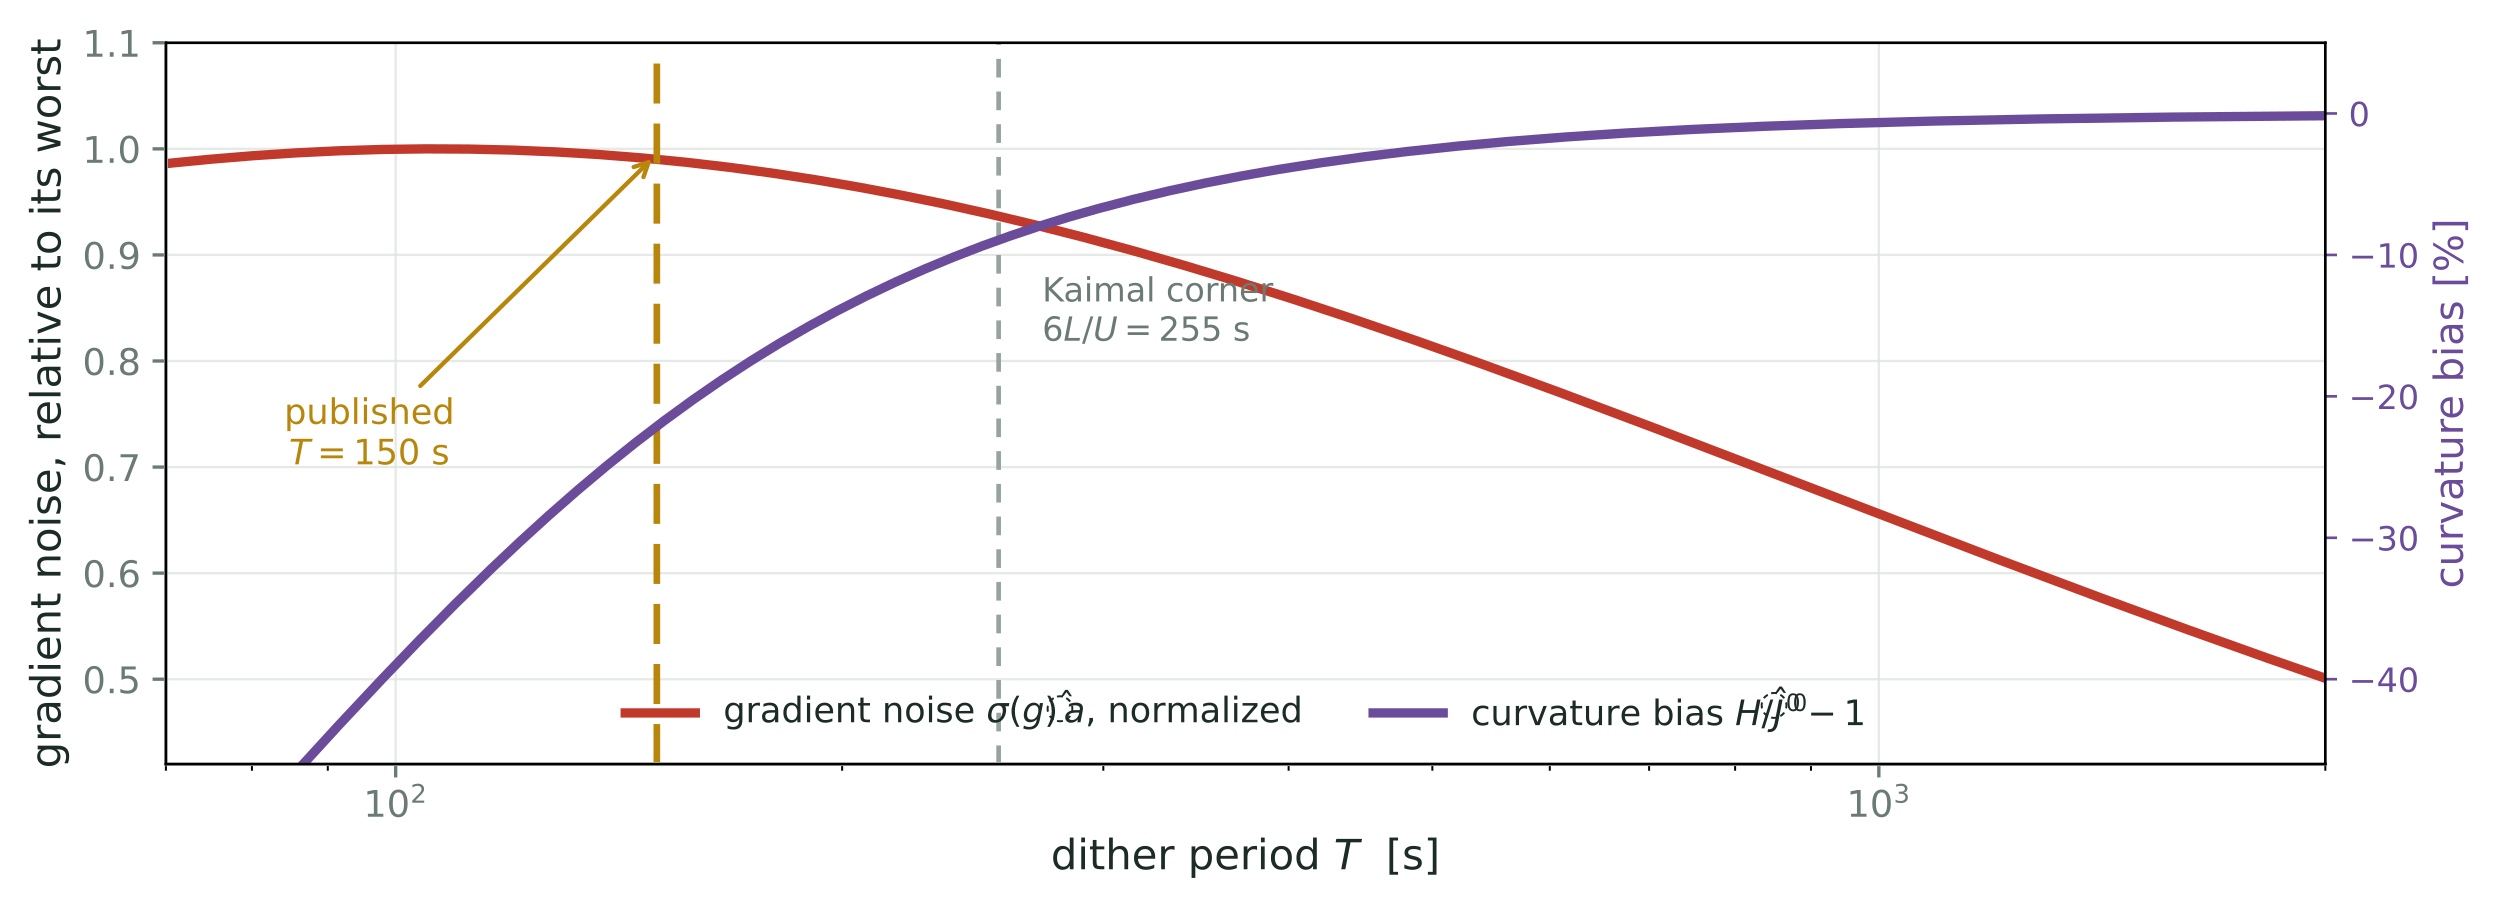
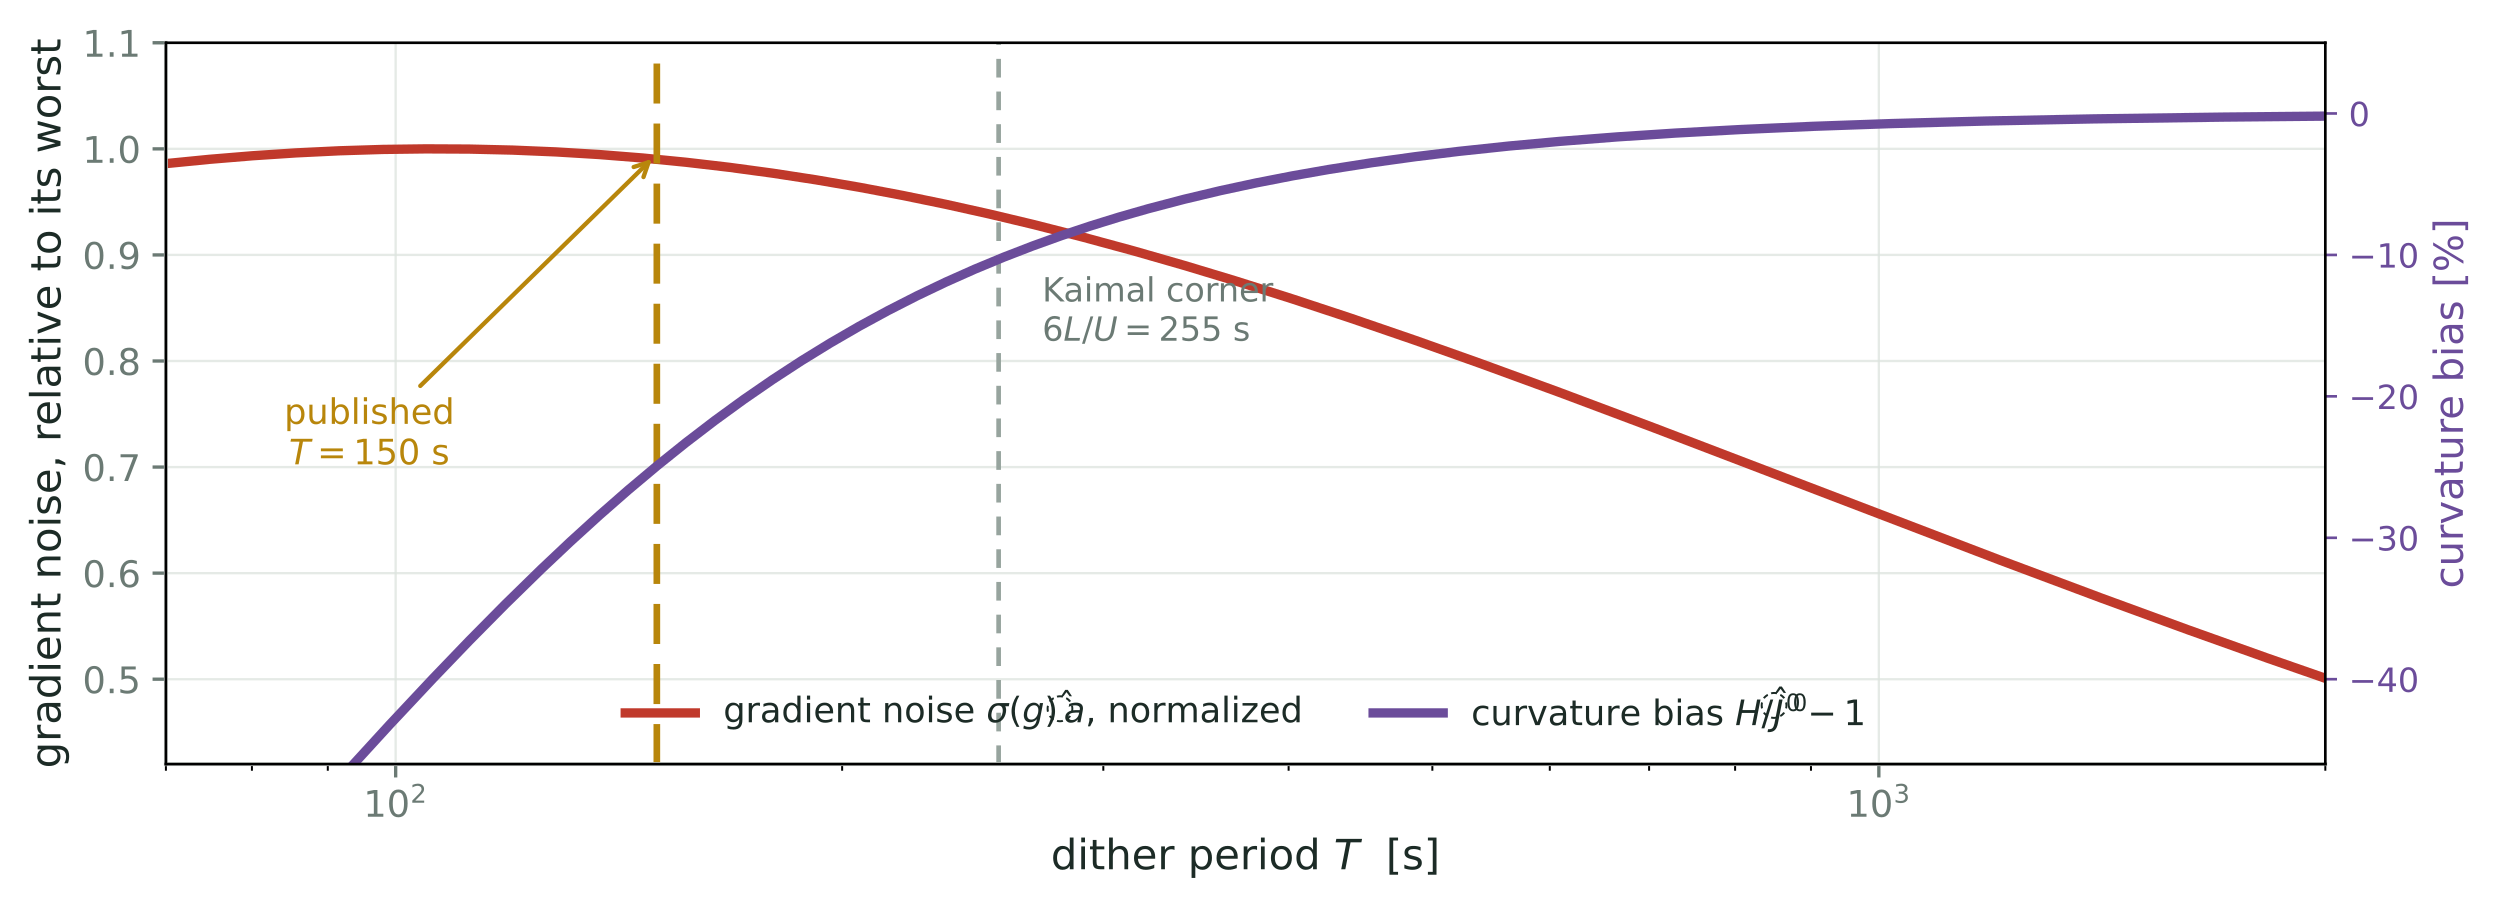
<svg xmlns="http://www.w3.org/2000/svg" xmlns:xlink="http://www.w3.org/1999/xlink" width="749.37pt" height="271.946pt" viewBox="0 0 749.37 271.946" version="1.1">
  <defs>
    <style type="text/css">*{stroke-linejoin: round; stroke-linecap: butt}</style>
  </defs>
  <g id="figure_1">
    <g id="patch_1">
      <path d="M 0 271.946  L 749.37 271.946  L 749.37 0  L 0 0  L 0 271.946  z " style="fill: none" />
    </g>
    <g id="axes_1">
      <g id="patch_2">
        <path d="M 49.731 229.035  L 697.011 229.035  L 697.011 12.819  L 49.731 12.819  L 49.731 229.035  z " style="fill: none" />
      </g>
      <g id="matplotlib.axis_1">
        <g id="xtick_1">
          <g id="line2d_1">
-             <path d="M 118.598 229.035  L 118.598 12.819  " clip-path="url(#pe8d2068145)" style="fill: none; stroke: #dce3dd; stroke-opacity: 0.75; stroke-width: 0.7; stroke-linecap: square" />
+             <path d="M 118.598 229.035  L 118.598 12.819  " clip-path="url(#p51928ef716)" style="fill: none; stroke: #dce3dd; stroke-opacity: 0.75; stroke-width: 0.7; stroke-linecap: square" />
          </g>
          <g id="line2d_2">
            <defs>
-               <path id="m499084683f" d="M 0 0  L 0 4  " style="stroke: #6b7a74" />
+               <path id="m9417ed60aa" d="M 0 0  L 0 4  " style="stroke: #6b7a74" />
            </defs>
            <g>
-               <use xlink:href="#m499084683f" x="118.598" y="229.035" style="fill: #6b7a74; stroke: #6b7a74" />
+               <use xlink:href="#m9417ed60aa" x="118.598" y="229.035" style="fill: #6b7a74; stroke: #6b7a74" />
            </g>
          </g>
          <g id="text_1">
            <g style="fill: #6b7a74" transform="translate(108.9176 244.8934)">
              <text>
                <tspan x="0" y="-0.069" style="font-size: 11px; font-family: 'DejaVu Sans'; fill: #6b7a74">1</tspan>
                <tspan x="6.999" y="-0.069" style="font-size: 11px; font-family: 'DejaVu Sans'; fill: #6b7a74">0</tspan>
                <tspan x="14.102" y="-4.28" style="font-size: 7.7px; font-family: 'DejaVu Sans'; fill: #6b7a74">2</tspan>
              </text>
            </g>
          </g>
        </g>
        <g id="xtick_2">
          <g id="line2d_3">
-             <path d="M 563.179 229.035  L 563.179 12.819  " clip-path="url(#pe8d2068145)" style="fill: none; stroke: #dce3dd; stroke-opacity: 0.75; stroke-width: 0.7; stroke-linecap: square" />
+             <path d="M 563.179 229.035  L 563.179 12.819  " clip-path="url(#p51928ef716)" style="fill: none; stroke: #dce3dd; stroke-opacity: 0.75; stroke-width: 0.7; stroke-linecap: square" />
          </g>
          <g id="line2d_4">
            <g>
-               <use xlink:href="#m499084683f" x="563.179" y="229.035" style="fill: #6b7a74; stroke: #6b7a74" />
+               <use xlink:href="#m9417ed60aa" x="563.179" y="229.035" style="fill: #6b7a74; stroke: #6b7a74" />
            </g>
          </g>
          <g id="text_2">
            <g style="fill: #6b7a74" transform="translate(553.4988 244.8934)">
              <text>
                <tspan x="0" y="-0.069" style="font-size: 11px; font-family: 'DejaVu Sans'; fill: #6b7a74">1</tspan>
                <tspan x="6.999" y="-0.069" style="font-size: 11px; font-family: 'DejaVu Sans'; fill: #6b7a74">0</tspan>
                <tspan x="14.102" y="-4.28" style="font-size: 7.7px; font-family: 'DejaVu Sans'; fill: #6b7a74">3</tspan>
              </text>
            </g>
          </g>
        </g>
        <g id="xtick_3">
          <g id="line2d_5">
            <defs>
-               <path id="m0d514db993" d="M 0 0  L 0 2  " style="stroke: #000000; stroke-width: 0.6" />
+               <path id="m1f90fd3f06" d="M 0 0  L 0 2  " style="stroke: #000000; stroke-width: 0.6" />
            </defs>
            <g>
-               <use xlink:href="#m0d514db993" x="49.731" y="229.035" style="stroke: #000000; stroke-width: 0.6" />
+               <use xlink:href="#m1f90fd3f06" x="49.731" y="229.035" style="stroke: #000000; stroke-width: 0.6" />
            </g>
          </g>
        </g>
        <g id="xtick_4">
          <g id="line2d_6">
            <g>
-               <use xlink:href="#m0d514db993" x="75.513" y="229.035" style="stroke: #000000; stroke-width: 0.6" />
+               <use xlink:href="#m1f90fd3f06" x="75.513" y="229.035" style="stroke: #000000; stroke-width: 0.6" />
            </g>
          </g>
        </g>
        <g id="xtick_5">
          <g id="line2d_7">
            <g>
-               <use xlink:href="#m0d514db993" x="98.255" y="229.035" style="stroke: #000000; stroke-width: 0.6" />
+               <use xlink:href="#m1f90fd3f06" x="98.255" y="229.035" style="stroke: #000000; stroke-width: 0.6" />
            </g>
          </g>
        </g>
        <g id="xtick_6">
          <g id="line2d_8">
            <g>
-               <use xlink:href="#m0d514db993" x="252.43" y="229.035" style="stroke: #000000; stroke-width: 0.6" />
+               <use xlink:href="#m1f90fd3f06" x="252.43" y="229.035" style="stroke: #000000; stroke-width: 0.6" />
            </g>
          </g>
        </g>
        <g id="xtick_7">
          <g id="line2d_9">
            <g>
-               <use xlink:href="#m0d514db993" x="330.717" y="229.035" style="stroke: #000000; stroke-width: 0.6" />
+               <use xlink:href="#m1f90fd3f06" x="330.717" y="229.035" style="stroke: #000000; stroke-width: 0.6" />
            </g>
          </g>
        </g>
        <g id="xtick_8">
          <g id="line2d_10">
            <g>
-               <use xlink:href="#m0d514db993" x="386.262" y="229.035" style="stroke: #000000; stroke-width: 0.6" />
+               <use xlink:href="#m1f90fd3f06" x="386.262" y="229.035" style="stroke: #000000; stroke-width: 0.6" />
            </g>
          </g>
        </g>
        <g id="xtick_9">
          <g id="line2d_11">
            <g>
-               <use xlink:href="#m0d514db993" x="429.347" y="229.035" style="stroke: #000000; stroke-width: 0.6" />
+               <use xlink:href="#m1f90fd3f06" x="429.347" y="229.035" style="stroke: #000000; stroke-width: 0.6" />
            </g>
          </g>
        </g>
        <g id="xtick_10">
          <g id="line2d_12">
            <g>
-               <use xlink:href="#m0d514db993" x="464.549" y="229.035" style="stroke: #000000; stroke-width: 0.6" />
+               <use xlink:href="#m1f90fd3f06" x="464.549" y="229.035" style="stroke: #000000; stroke-width: 0.6" />
            </g>
          </g>
        </g>
        <g id="xtick_11">
          <g id="line2d_13">
            <g>
-               <use xlink:href="#m0d514db993" x="494.312" y="229.035" style="stroke: #000000; stroke-width: 0.6" />
+               <use xlink:href="#m1f90fd3f06" x="494.312" y="229.035" style="stroke: #000000; stroke-width: 0.6" />
            </g>
          </g>
        </g>
        <g id="xtick_12">
          <g id="line2d_14">
            <g>
-               <use xlink:href="#m0d514db993" x="520.094" y="229.035" style="stroke: #000000; stroke-width: 0.6" />
+               <use xlink:href="#m1f90fd3f06" x="520.094" y="229.035" style="stroke: #000000; stroke-width: 0.6" />
            </g>
          </g>
        </g>
        <g id="xtick_13">
          <g id="line2d_15">
            <g>
-               <use xlink:href="#m0d514db993" x="542.836" y="229.035" style="stroke: #000000; stroke-width: 0.6" />
+               <use xlink:href="#m1f90fd3f06" x="542.836" y="229.035" style="stroke: #000000; stroke-width: 0.6" />
            </g>
          </g>
        </g>
        <g id="xtick_14">
          <g id="line2d_16">
            <g>
-               <use xlink:href="#m0d514db993" x="697.011" y="229.035" style="stroke: #000000; stroke-width: 0.6" />
+               <use xlink:href="#m1f90fd3f06" x="697.011" y="229.035" style="stroke: #000000; stroke-width: 0.6" />
            </g>
          </g>
        </g>
        <g id="text_3">
          <g style="fill: #1c2b26" transform="translate(314.9961 260.6811)">
            <text>
              <tspan x="0" y="-0.125" style="font-size: 12.5px; font-family: 'DejaVu Sans'; fill: #1c2b26">d</tspan>
              <tspan x="7.935" y="-0.125" style="font-size: 12.5px; font-family: 'DejaVu Sans'; fill: #1c2b26">i</tspan>
              <tspan x="11.407" y="-0.125" style="font-size: 12.5px; font-family: 'DejaVu Sans'; fill: #1c2b26">t</tspan>
              <tspan x="16.309" y="-0.125" style="font-size: 12.5px; font-family: 'DejaVu Sans'; fill: #1c2b26">h</tspan>
              <tspan x="24.231" y="-0.125" style="font-size: 12.5px; font-family: 'DejaVu Sans'; fill: #1c2b26">e</tspan>
              <tspan x="31.921" y="-0.125" style="font-size: 12.5px; font-family: 'DejaVu Sans'; fill: #1c2b26">r</tspan>
              <tspan x="37.061" y="-0.125" style="font-size: 12.5px; font-family: 'DejaVu Sans'; fill: #1c2b26"> </tspan>
              <tspan x="41.034" y="-0.125" style="font-size: 12.5px; font-family: 'DejaVu Sans'; fill: #1c2b26">p</tspan>
              <tspan x="48.969" y="-0.125" style="font-size: 12.5px; font-family: 'DejaVu Sans'; fill: #1c2b26">e</tspan>
              <tspan x="56.659" y="-0.125" style="font-size: 12.5px; font-family: 'DejaVu Sans'; fill: #1c2b26">r</tspan>
              <tspan x="61.798" y="-0.125" style="font-size: 12.5px; font-family: 'DejaVu Sans'; fill: #1c2b26">i</tspan>
              <tspan x="65.271" y="-0.125" style="font-size: 12.5px; font-family: 'DejaVu Sans'; fill: #1c2b26">o</tspan>
              <tspan x="72.919" y="-0.125" style="font-size: 12.5px; font-family: 'DejaVu Sans'; fill: #1c2b26">d</tspan>
              <tspan x="80.853" y="-0.125" style="font-size: 12.5px; font-family: 'DejaVu Sans'; fill: #1c2b26"> </tspan>
              <tspan x="92.462" y="-0.125" style="font-size: 12.5px; font-family: 'DejaVu Sans'; fill: #1c2b26"> </tspan>
              <tspan x="96.436" y="-0.125" style="font-size: 12.5px; font-family: 'DejaVu Sans'; fill: #1c2b26"> </tspan>
              <tspan x="100.409" y="-0.125" style="font-size: 12.5px; font-family: 'DejaVu Sans'; fill: #1c2b26">[</tspan>
              <tspan x="105.286" y="-0.125" style="font-size: 12.5px; font-family: 'DejaVu Sans'; fill: #1c2b26">s</tspan>
              <tspan x="111.798" y="-0.125" style="font-size: 12.5px; font-family: 'DejaVu Sans'; fill: #1c2b26">]</tspan>
              <tspan x="84.827" y="-0.125" style="font-style: oblique; font-size: 12.5px; font-family: 'DejaVu Sans'; fill: #1c2b26">T</tspan>
            </text>
          </g>
        </g>
      </g>
      <g id="matplotlib.axis_2">
        <g id="ytick_1">
          <g id="line2d_17">
-             <path d="M 49.731 203.598  L 697.011 203.598  " clip-path="url(#pe8d2068145)" style="fill: none; stroke: #dce3dd; stroke-opacity: 0.75; stroke-width: 0.7; stroke-linecap: square" />
+             <path d="M 49.731 203.598  L 697.011 203.598  " clip-path="url(#p51928ef716)" style="fill: none; stroke: #dce3dd; stroke-opacity: 0.75; stroke-width: 0.7; stroke-linecap: square" />
          </g>
          <g id="line2d_18">
            <defs>
-               <path id="mc175ac4783" d="M 0 0  L -4 0  " style="stroke: #6b7a74" />
+               <path id="m5eebeed775" d="M 0 0  L -4 0  " style="stroke: #6b7a74" />
            </defs>
            <g>
-               <use xlink:href="#mc175ac4783" x="49.731" y="203.598" style="fill: #6b7a74; stroke: #6b7a74" />
+               <use xlink:href="#m5eebeed775" x="49.731" y="203.598" style="fill: #6b7a74; stroke: #6b7a74" />
            </g>
          </g>
          <g id="text_4">
            <text style="font-size: 11px; font-family: 'Source Sans Pro', 'DejaVu Sans', 'Helvetica', 'Arial', sans-serif; text-anchor: end; fill: #6b7a74" x="42.231" y="207.777" transform="rotate(-0 42.23109 207.7771)">0.5</text>
          </g>
        </g>
        <g id="ytick_2">
          <g id="line2d_19">
-             <path d="M 49.731 171.801  L 697.011 171.801  " clip-path="url(#pe8d2068145)" style="fill: none; stroke: #dce3dd; stroke-opacity: 0.75; stroke-width: 0.7; stroke-linecap: square" />
+             <path d="M 49.731 171.801  L 697.011 171.801  " clip-path="url(#p51928ef716)" style="fill: none; stroke: #dce3dd; stroke-opacity: 0.75; stroke-width: 0.7; stroke-linecap: square" />
          </g>
          <g id="line2d_20">
            <g>
-               <use xlink:href="#mc175ac4783" x="49.731" y="171.801" style="fill: #6b7a74; stroke: #6b7a74" />
+               <use xlink:href="#m5eebeed775" x="49.731" y="171.801" style="fill: #6b7a74; stroke: #6b7a74" />
            </g>
          </g>
          <g id="text_5">
            <text style="font-size: 11px; font-family: 'Source Sans Pro', 'DejaVu Sans', 'Helvetica', 'Arial', sans-serif; text-anchor: end; fill: #6b7a74" x="42.231" y="175.981" transform="rotate(-0 42.23109 175.9806)">0.6</text>
          </g>
        </g>
        <g id="ytick_3">
          <g id="line2d_21">
-             <path d="M 49.731 140.005  L 697.011 140.005  " clip-path="url(#pe8d2068145)" style="fill: none; stroke: #dce3dd; stroke-opacity: 0.75; stroke-width: 0.7; stroke-linecap: square" />
+             <path d="M 49.731 140.005  L 697.011 140.005  " clip-path="url(#p51928ef716)" style="fill: none; stroke: #dce3dd; stroke-opacity: 0.75; stroke-width: 0.7; stroke-linecap: square" />
          </g>
          <g id="line2d_22">
            <g>
-               <use xlink:href="#mc175ac4783" x="49.731" y="140.005" style="fill: #6b7a74; stroke: #6b7a74" />
+               <use xlink:href="#m5eebeed775" x="49.731" y="140.005" style="fill: #6b7a74; stroke: #6b7a74" />
            </g>
          </g>
          <g id="text_6">
            <text style="font-size: 11px; font-family: 'Source Sans Pro', 'DejaVu Sans', 'Helvetica', 'Arial', sans-serif; text-anchor: end; fill: #6b7a74" x="42.231" y="144.184" transform="rotate(-0 42.23109 144.1842)">0.7</text>
          </g>
        </g>
        <g id="ytick_4">
          <g id="line2d_23">
-             <path d="M 49.731 108.209  L 697.011 108.209  " clip-path="url(#pe8d2068145)" style="fill: none; stroke: #dce3dd; stroke-opacity: 0.75; stroke-width: 0.7; stroke-linecap: square" />
+             <path d="M 49.731 108.209  L 697.011 108.209  " clip-path="url(#p51928ef716)" style="fill: none; stroke: #dce3dd; stroke-opacity: 0.75; stroke-width: 0.7; stroke-linecap: square" />
          </g>
          <g id="line2d_24">
            <g>
-               <use xlink:href="#mc175ac4783" x="49.731" y="108.209" style="fill: #6b7a74; stroke: #6b7a74" />
+               <use xlink:href="#m5eebeed775" x="49.731" y="108.209" style="fill: #6b7a74; stroke: #6b7a74" />
            </g>
          </g>
          <g id="text_7">
            <text style="font-size: 11px; font-family: 'Source Sans Pro', 'DejaVu Sans', 'Helvetica', 'Arial', sans-serif; text-anchor: end; fill: #6b7a74" x="42.231" y="112.388" transform="rotate(-0 42.23109 112.3877)">0.8</text>
          </g>
        </g>
        <g id="ytick_5">
          <g id="line2d_25">
-             <path d="M 49.731 76.412  L 697.011 76.412  " clip-path="url(#pe8d2068145)" style="fill: none; stroke: #dce3dd; stroke-opacity: 0.75; stroke-width: 0.7; stroke-linecap: square" />
+             <path d="M 49.731 76.412  L 697.011 76.412  " clip-path="url(#p51928ef716)" style="fill: none; stroke: #dce3dd; stroke-opacity: 0.75; stroke-width: 0.7; stroke-linecap: square" />
          </g>
          <g id="line2d_26">
            <g>
-               <use xlink:href="#mc175ac4783" x="49.731" y="76.412" style="fill: #6b7a74; stroke: #6b7a74" />
+               <use xlink:href="#m5eebeed775" x="49.731" y="76.412" style="fill: #6b7a74; stroke: #6b7a74" />
            </g>
          </g>
          <g id="text_8">
            <text style="font-size: 11px; font-family: 'Source Sans Pro', 'DejaVu Sans', 'Helvetica', 'Arial', sans-serif; text-anchor: end; fill: #6b7a74" x="42.231" y="80.591" transform="rotate(-0 42.23109 80.59122)">0.9</text>
          </g>
        </g>
        <g id="ytick_6">
          <g id="line2d_27">
-             <path d="M 49.731 44.616  L 697.011 44.616  " clip-path="url(#pe8d2068145)" style="fill: none; stroke: #dce3dd; stroke-opacity: 0.75; stroke-width: 0.7; stroke-linecap: square" />
+             <path d="M 49.731 44.616  L 697.011 44.616  " clip-path="url(#p51928ef716)" style="fill: none; stroke: #dce3dd; stroke-opacity: 0.75; stroke-width: 0.7; stroke-linecap: square" />
          </g>
          <g id="line2d_28">
            <g>
-               <use xlink:href="#mc175ac4783" x="49.731" y="44.616" style="fill: #6b7a74; stroke: #6b7a74" />
+               <use xlink:href="#m5eebeed775" x="49.731" y="44.616" style="fill: #6b7a74; stroke: #6b7a74" />
            </g>
          </g>
          <g id="text_9">
            <text style="font-size: 11px; font-family: 'Source Sans Pro', 'DejaVu Sans', 'Helvetica', 'Arial', sans-serif; text-anchor: end; fill: #6b7a74" x="42.231" y="48.795" transform="rotate(-0 42.23109 48.79475)">1.0</text>
          </g>
        </g>
        <g id="ytick_7">
          <g id="line2d_29">
-             <path d="M 49.731 12.819  L 697.011 12.819  " clip-path="url(#pe8d2068145)" style="fill: none; stroke: #dce3dd; stroke-opacity: 0.75; stroke-width: 0.7; stroke-linecap: square" />
+             <path d="M 49.731 12.819  L 697.011 12.819  " clip-path="url(#p51928ef716)" style="fill: none; stroke: #dce3dd; stroke-opacity: 0.75; stroke-width: 0.7; stroke-linecap: square" />
          </g>
          <g id="line2d_30">
            <g>
-               <use xlink:href="#mc175ac4783" x="49.731" y="12.819" style="fill: #6b7a74; stroke: #6b7a74" />
+               <use xlink:href="#m5eebeed775" x="49.731" y="12.819" style="fill: #6b7a74; stroke: #6b7a74" />
            </g>
          </g>
          <g id="text_10">
            <text style="font-size: 11px; font-family: 'Source Sans Pro', 'DejaVu Sans', 'Helvetica', 'Arial', sans-serif; text-anchor: end; fill: #6b7a74" x="42.231" y="16.998" transform="rotate(-0 42.23109 16.99828)">1.1</text>
          </g>
        </g>
        <g id="text_11">
          <text style="font-size: 12.5px; font-family: 'Source Sans Pro', 'DejaVu Sans', 'Helvetica', 'Arial', sans-serif; text-anchor: middle; fill: #1c2b26" x="18.138" y="120.927" transform="rotate(-90 18.13805 120.9271)">gradient noise, relative to its worst</text>
        </g>
      </g>
      <g id="line2d_31">
-         <path d="M 49.731 49.043  L 62.72 47.76  L 75.709 46.687  L 88.698 45.831  L 101.687 45.198  L 114.676 44.794  L 127.664 44.621  L 140.653 44.686  L 153.642 44.99  L 166.631 45.536  L 179.62 46.324  L 192.609 47.357  L 205.598 48.633  L 218.587 50.151  L 231.576 51.908  L 244.565 53.901  L 257.553 56.127  L 270.542 58.579  L 283.531 61.252  L 296.52 64.14  L 309.509 67.234  L 324.663 71.093  L 339.816 75.207  L 354.97 79.561  L 370.124 84.137  L 387.442 89.617  L 404.761 95.338  L 424.244 102.028  L 443.728 108.947  L 467.541 117.656  L 495.683 128.215  L 534.65 143.105  L 599.594 167.939  L 629.902 179.283  L 655.88 188.789  L 679.693 197.286  L 697.011 203.32  L 697.011 203.32  " clip-path="url(#pe8d2068145)" style="fill: none; stroke: #c0392b; stroke-width: 2.8; stroke-linecap: square" />
+         <path d="M 49.731 49.043  L 62.72 47.76  L 75.709 46.687  L 88.698 45.831  L 101.687 45.198  L 114.676 44.794  L 127.664 44.621  L 140.653 44.686  L 153.642 44.99  L 166.631 45.536  L 179.62 46.324  L 192.609 47.357  L 205.598 48.633  L 218.587 50.151  L 231.576 51.908  L 244.565 53.901  L 257.553 56.127  L 270.542 58.579  L 283.531 61.252  L 296.52 64.14  L 309.509 67.234  L 324.663 71.093  L 339.816 75.207  L 354.97 79.561  L 370.124 84.137  L 387.442 89.617  L 404.761 95.338  L 424.244 102.028  L 443.728 108.947  L 467.541 117.656  L 495.683 128.215  L 534.65 143.105  L 599.594 167.939  L 629.902 179.283  L 655.88 188.789  L 679.693 197.286  L 697.011 203.32  L 697.011 203.32  " clip-path="url(#p51928ef716)" style="fill: none; stroke: #c0392b; stroke-width: 2.8; stroke-linecap: square" />
      </g>
      <g id="line2d_32">
-         <path d="M 299.338 229.035  L 299.338 12.819  " clip-path="url(#pe8d2068145)" style="fill: none; stroke-dasharray: 5.6,4.2; stroke-dashoffset: 0; stroke: #97a49e; stroke-width: 1.4" />
+         <path d="M 299.338 229.035  L 299.338 12.819  " clip-path="url(#p51928ef716)" style="fill: none; stroke-dasharray: 5.6,4.2; stroke-dashoffset: 0; stroke: #97a49e; stroke-width: 1.4" />
      </g>
      <g id="line2d_33">
-         <path d="M 196.884 229.035  L 196.884 12.819  " clip-path="url(#pe8d2068145)" style="fill: none; stroke-dasharray: 12,6; stroke-dashoffset: 0; stroke: #b8860b; stroke-width: 2" />
+         <path d="M 196.884 229.035  L 196.884 12.819  " clip-path="url(#p51928ef716)" style="fill: none; stroke-dasharray: 12,6; stroke-dashoffset: 0; stroke: #b8860b; stroke-width: 2" />
      </g>
      <g id="patch_3">
        <path d="M 49.731 229.035  L 49.731 12.819  " style="fill: none; stroke: #dce3dd; stroke-width: 1.2; stroke-linejoin: miter; stroke-linecap: square" />
      </g>
      <g id="patch_4">
        <path d="M 49.731 229.035  L 697.011 229.035  " style="fill: none; stroke: #dce3dd; stroke-width: 1.2; stroke-linejoin: miter; stroke-linecap: square" />
      </g>
      <g id="text_12">
        <text style="font-size: 10px; font-family: 'Source Sans Pro', 'DejaVu Sans', 'Helvetica', 'Arial', sans-serif; fill: #6b7a74" transform="translate(312.4012 90.36981)">Kaimal corner</text>
        <g style="fill: #6b7a74" transform="translate(312.4012 102.7074)">
          <text>
            <tspan x="0" y="-0.578" style="font-size: 10px; font-family: 'DejaVu Sans'; fill: #6b7a74">6</tspan>
            <tspan x="11.934" y="-0.578" style="font-size: 10px; font-family: 'DejaVu Sans'; fill: #6b7a74">/</tspan>
            <tspan x="24.57" y="-0.578" style="font-size: 10px; font-family: 'DejaVu Sans'; fill: #6b7a74">=</tspan>
            <tspan x="34.897" y="-0.578" style="font-size: 10px; font-family: 'DejaVu Sans'; fill: #6b7a74">2</tspan>
            <tspan x="41.26" y="-0.578" style="font-size: 10px; font-family: 'DejaVu Sans'; fill: #6b7a74">5</tspan>
            <tspan x="47.622" y="-0.578" style="font-size: 10px; font-family: 'DejaVu Sans'; fill: #6b7a74">5</tspan>
            <tspan x="53.984" y="-0.578" style="font-size: 10px; font-family: 'DejaVu Sans'; fill: #6b7a74"> </tspan>
            <tspan x="57.163" y="-0.578" style="font-size: 10px; font-family: 'DejaVu Sans'; fill: #6b7a74">s</tspan>
            <tspan x="6.362" y="-0.578" style="font-style: oblique; font-size: 10px; font-family: 'DejaVu Sans'; fill: #6b7a74">L</tspan>
            <tspan x="15.303" y="-0.578" style="font-style: oblique; font-size: 10px; font-family: 'DejaVu Sans'; fill: #6b7a74">U</tspan>
          </text>
        </g>
      </g>
      <g id="patch_5">
        <path d="M 125.984 115.671  Q 160.719 81.639 194.416 48.624  " style="fill: none; stroke: #b8860b; stroke-width: 1.3; stroke-linecap: round" />
        <path d="M 189.946 50.063  L 194.416 48.624  L 192.886 53.063  " style="fill: none; stroke: #b8860b; stroke-width: 1.3; stroke-linecap: round" />
      </g>
      <g id="text_13">
        <text style="font-size: 10.5px; font-family: 'Source Sans Pro', 'DejaVu Sans', 'Helvetica', 'Arial', sans-serif; fill: #b8860b" transform="translate(85.18021 127.0506)">published</text>
        <g style="fill: #b8860b" transform="translate(86.61822 140.005)">
          <text>
            <tspan x="0" y="-0.828" style="font-style: oblique; font-size: 10.5px; font-family: 'DejaVu Sans'; fill: #b8860b">T</tspan>
            <tspan x="8.459" y="-0.828" style="font-size: 10.5px; font-family: 'DejaVu Sans'; fill: #b8860b">=</tspan>
            <tspan x="19.303" y="-0.828" style="font-size: 10.5px; font-family: 'DejaVu Sans'; fill: #b8860b">1</tspan>
            <tspan x="25.983" y="-0.828" style="font-size: 10.5px; font-family: 'DejaVu Sans'; fill: #b8860b">5</tspan>
            <tspan x="32.664" y="-0.828" style="font-size: 10.5px; font-family: 'DejaVu Sans'; fill: #b8860b">0</tspan>
            <tspan x="39.344" y="-0.828" style="font-size: 10.5px; font-family: 'DejaVu Sans'; fill: #b8860b"> </tspan>
            <tspan x="42.682" y="-0.828" style="font-size: 10.5px; font-family: 'DejaVu Sans'; fill: #b8860b">s</tspan>
          </text>
        </g>
      </g>
      <g id="legend_1">
        <g id="line2d_34">
          <path d="M 187.416 213.705  L 197.916 213.705  L 208.416 213.705  " style="fill: none; stroke: #c0392b; stroke-width: 2.8; stroke-linecap: square" />
        </g>
        <g id="text_14">
          <g style="fill: #1c2b26" transform="translate(216.8161 217.3801)">
            <text>
              <tspan x="0" y="-0.891" style="font-size: 10.5px; font-family: 'DejaVu Sans'; fill: #1c2b26">g</tspan>
              <tspan x="6.665" y="-0.891" style="font-size: 10.5px; font-family: 'DejaVu Sans'; fill: #1c2b26">r</tspan>
              <tspan x="10.982" y="-0.891" style="font-size: 10.5px; font-family: 'DejaVu Sans'; fill: #1c2b26">a</tspan>
              <tspan x="17.416" y="-0.891" style="font-size: 10.5px; font-family: 'DejaVu Sans'; fill: #1c2b26">d</tspan>
              <tspan x="24.081" y="-0.891" style="font-size: 10.5px; font-family: 'DejaVu Sans'; fill: #1c2b26">i</tspan>
              <tspan x="26.999" y="-0.891" style="font-size: 10.5px; font-family: 'DejaVu Sans'; fill: #1c2b26">e</tspan>
              <tspan x="33.458" y="-0.891" style="font-size: 10.5px; font-family: 'DejaVu Sans'; fill: #1c2b26">n</tspan>
              <tspan x="40.113" y="-0.891" style="font-size: 10.5px; font-family: 'DejaVu Sans'; fill: #1c2b26">t</tspan>
              <tspan x="44.23" y="-0.891" style="font-size: 10.5px; font-family: 'DejaVu Sans'; fill: #1c2b26"> </tspan>
              <tspan x="47.568" y="-0.891" style="font-size: 10.5px; font-family: 'DejaVu Sans'; fill: #1c2b26">n</tspan>
              <tspan x="54.223" y="-0.891" style="font-size: 10.5px; font-family: 'DejaVu Sans'; fill: #1c2b26">o</tspan>
              <tspan x="60.647" y="-0.891" style="font-size: 10.5px; font-family: 'DejaVu Sans'; fill: #1c2b26">i</tspan>
              <tspan x="63.564" y="-0.891" style="font-size: 10.5px; font-family: 'DejaVu Sans'; fill: #1c2b26">s</tspan>
              <tspan x="69.034" y="-0.891" style="font-size: 10.5px; font-family: 'DejaVu Sans'; fill: #1c2b26">e</tspan>
              <tspan x="75.494" y="-0.891" style="font-size: 10.5px; font-family: 'DejaVu Sans'; fill: #1c2b26"> </tspan>
              <tspan x="85.487" y="-0.891" style="font-size: 10.5px; font-family: 'DejaVu Sans'; fill: #1c2b26">(</tspan>
              <tspan x="96.248" y="-0.891" style="font-size: 10.5px; font-family: 'DejaVu Sans'; fill: #1c2b26">)</tspan>
              <tspan x="96.329" y="-2.203" style="font-size: 10.5px; font-family: 'DejaVu Sans'; fill: #1c2b26">̂</tspan>
              <tspan x="108.484" y="-0.891" style="font-size: 10.5px; font-family: 'DejaVu Sans'; fill: #1c2b26">,</tspan>
              <tspan x="111.821" y="-0.891" style="font-size: 10.5px; font-family: 'DejaVu Sans'; fill: #1c2b26"> </tspan>
              <tspan x="115.159" y="-0.891" style="font-size: 10.5px; font-family: 'DejaVu Sans'; fill: #1c2b26">n</tspan>
              <tspan x="121.814" y="-0.891" style="font-size: 10.5px; font-family: 'DejaVu Sans'; fill: #1c2b26">o</tspan>
              <tspan x="128.238" y="-0.891" style="font-size: 10.5px; font-family: 'DejaVu Sans'; fill: #1c2b26">r</tspan>
              <tspan x="132.555" y="-0.891" style="font-size: 10.5px; font-family: 'DejaVu Sans'; fill: #1c2b26">m</tspan>
              <tspan x="142.783" y="-0.891" style="font-size: 10.5px; font-family: 'DejaVu Sans'; fill: #1c2b26">a</tspan>
              <tspan x="149.217" y="-0.891" style="font-size: 10.5px; font-family: 'DejaVu Sans'; fill: #1c2b26">l</tspan>
              <tspan x="152.135" y="-0.891" style="font-size: 10.5px; font-family: 'DejaVu Sans'; fill: #1c2b26">i</tspan>
              <tspan x="155.052" y="-0.891" style="font-size: 10.5px; font-family: 'DejaVu Sans'; fill: #1c2b26">z</tspan>
              <tspan x="160.563" y="-0.891" style="font-size: 10.5px; font-family: 'DejaVu Sans'; fill: #1c2b26">e</tspan>
              <tspan x="167.023" y="-0.891" style="font-size: 10.5px; font-family: 'DejaVu Sans'; fill: #1c2b26">d</tspan>
              <tspan x="78.832" y="-0.891" style="font-style: oblique; font-size: 10.5px; font-family: 'DejaVu Sans'; fill: #1c2b26">σ</tspan>
              <tspan x="89.583" y="-0.891" style="font-style: oblique; font-size: 10.5px; font-family: 'DejaVu Sans'; fill: #1c2b26">g</tspan>
              <tspan x="102.049" y="-0.891" style="font-style: oblique; font-size: 10.5px; font-family: 'DejaVu Sans'; fill: #1c2b26">a</tspan>
            </text>
          </g>
        </g>
        <g id="line2d_35">
          <path d="M 411.591 213.705  L 422.091 213.705  L 432.591 213.705  " style="fill: none; stroke: #6b4c9a; stroke-width: 2.8; stroke-linecap: square" />
        </g>
        <g id="text_15">
          <g style="fill: #1c2b26" transform="translate(440.9911 217.3801)">
            <text>
              <tspan x="0" y="-0.031" style="font-size: 10.5px; font-family: 'DejaVu Sans'; fill: #1c2b26">c</tspan>
              <tspan x="5.773" y="-0.031" style="font-size: 10.5px; font-family: 'DejaVu Sans'; fill: #1c2b26">u</tspan>
              <tspan x="12.428" y="-0.031" style="font-size: 10.5px; font-family: 'DejaVu Sans'; fill: #1c2b26">r</tspan>
              <tspan x="16.745" y="-0.031" style="font-size: 10.5px; font-family: 'DejaVu Sans'; fill: #1c2b26">v</tspan>
              <tspan x="22.958" y="-0.031" style="font-size: 10.5px; font-family: 'DejaVu Sans'; fill: #1c2b26">a</tspan>
              <tspan x="29.393" y="-0.031" style="font-size: 10.5px; font-family: 'DejaVu Sans'; fill: #1c2b26">t</tspan>
              <tspan x="33.51" y="-0.031" style="font-size: 10.5px; font-family: 'DejaVu Sans'; fill: #1c2b26">u</tspan>
              <tspan x="40.165" y="-0.031" style="font-size: 10.5px; font-family: 'DejaVu Sans'; fill: #1c2b26">r</tspan>
              <tspan x="44.481" y="-0.031" style="font-size: 10.5px; font-family: 'DejaVu Sans'; fill: #1c2b26">e</tspan>
              <tspan x="50.941" y="-0.031" style="font-size: 10.5px; font-family: 'DejaVu Sans'; fill: #1c2b26"> </tspan>
              <tspan x="54.279" y="-0.031" style="font-size: 10.5px; font-family: 'DejaVu Sans'; fill: #1c2b26">b</tspan>
              <tspan x="60.944" y="-0.031" style="font-size: 10.5px; font-family: 'DejaVu Sans'; fill: #1c2b26">i</tspan>
              <tspan x="63.861" y="-0.031" style="font-size: 10.5px; font-family: 'DejaVu Sans'; fill: #1c2b26">a</tspan>
              <tspan x="70.296" y="-0.031" style="font-size: 10.5px; font-family: 'DejaVu Sans'; fill: #1c2b26">s</tspan>
              <tspan x="75.766" y="-0.031" style="font-size: 10.5px; font-family: 'DejaVu Sans'; fill: #1c2b26"> </tspan>
              <tspan x="86.201" y="-3.203" style="font-size: 10.5px; font-family: 'DejaVu Sans'; fill: #1c2b26">̂</tspan>
              <tspan x="86.999" y="-0.031" style="font-size: 10.5px; font-family: 'DejaVu Sans'; fill: #1c2b26">/</tspan>
              <tspan x="100.792" y="-0.031" style="font-size: 10.5px; font-family: 'DejaVu Sans'; fill: #1c2b26">−</tspan>
              <tspan x="111.636" y="-0.031" style="font-size: 10.5px; font-family: 'DejaVu Sans'; fill: #1c2b26">1</tspan>
              <tspan x="79.104" y="-0.031" style="font-style: oblique; font-size: 10.5px; font-family: 'DejaVu Sans'; fill: #1c2b26">H</tspan>
              <tspan x="90.537" y="-0.031" style="font-style: oblique; font-size: 10.5px; font-family: 'DejaVu Sans'; fill: #1c2b26">J</tspan>
              <tspan x="94.405" y="-4.242" style="font-size: 7.35px; font-family: 'cmsy10'; fill: #1c2b26">0</tspan>
              <tspan x="96.425" y="-4.242" style="font-size: 7.35px; font-family: 'cmsy10'; fill: #1c2b26">0</tspan>
            </text>
          </g>
        </g>
      </g>
    </g>
    <g id="axes_2">
      <g id="matplotlib.axis_3">
        <g id="ytick_8">
          <g id="line2d_36">
            <defs>
-               <path id="m4fd11b673e" d="M 0 0  L 3.5 0  " style="stroke: #6b4c9a; stroke-width: 0.8" />
+               <path id="mefd328cbee" d="M 0 0  L 3.5 0  " style="stroke: #6b4c9a; stroke-width: 0.8" />
            </defs>
            <g>
-               <use xlink:href="#m4fd11b673e" x="697.011" y="203.598" style="fill: #6b4c9a; stroke: #6b4c9a; stroke-width: 0.8" />
+               <use xlink:href="#mefd328cbee" x="697.011" y="203.598" style="fill: #6b4c9a; stroke: #6b4c9a; stroke-width: 0.8" />
            </g>
          </g>
          <g id="text_16">
            <text style="font-size: 10px; font-family: 'Source Sans Pro', 'DejaVu Sans', 'Helvetica', 'Arial', sans-serif; text-anchor: start; fill: #6b4c9a" x="704.011" y="207.397" transform="rotate(-0 704.0111 207.3972)">−40</text>
          </g>
        </g>
        <g id="ytick_9">
          <g id="line2d_37">
            <g>
-               <use xlink:href="#m4fd11b673e" x="697.011" y="161.203" style="fill: #6b4c9a; stroke: #6b4c9a; stroke-width: 0.8" />
+               <use xlink:href="#mefd328cbee" x="697.011" y="161.203" style="fill: #6b4c9a; stroke: #6b4c9a; stroke-width: 0.8" />
            </g>
          </g>
          <g id="text_17">
            <text style="font-size: 10px; font-family: 'Source Sans Pro', 'DejaVu Sans', 'Helvetica', 'Arial', sans-serif; text-anchor: start; fill: #6b4c9a" x="704.011" y="165.002" transform="rotate(-0 704.0111 165.0019)">−30</text>
          </g>
        </g>
        <g id="ytick_10">
          <g id="line2d_38">
            <g>
-               <use xlink:href="#m4fd11b673e" x="697.011" y="118.807" style="fill: #6b4c9a; stroke: #6b4c9a; stroke-width: 0.8" />
+               <use xlink:href="#mefd328cbee" x="697.011" y="118.807" style="fill: #6b4c9a; stroke: #6b4c9a; stroke-width: 0.8" />
            </g>
          </g>
          <g id="text_18">
            <text style="font-size: 10px; font-family: 'Source Sans Pro', 'DejaVu Sans', 'Helvetica', 'Arial', sans-serif; text-anchor: start; fill: #6b4c9a" x="704.011" y="122.607" transform="rotate(-0 704.0111 122.6066)">−20</text>
          </g>
        </g>
        <g id="ytick_11">
          <g id="line2d_39">
            <g>
-               <use xlink:href="#m4fd11b673e" x="697.011" y="76.412" style="fill: #6b4c9a; stroke: #6b4c9a; stroke-width: 0.8" />
+               <use xlink:href="#mefd328cbee" x="697.011" y="76.412" style="fill: #6b4c9a; stroke: #6b4c9a; stroke-width: 0.8" />
            </g>
          </g>
          <g id="text_19">
            <text style="font-size: 10px; font-family: 'Source Sans Pro', 'DejaVu Sans', 'Helvetica', 'Arial', sans-serif; text-anchor: start; fill: #6b4c9a" x="704.011" y="80.211" transform="rotate(-0 704.0111 80.2113)">−10</text>
          </g>
        </g>
        <g id="ytick_12">
          <g id="line2d_40">
            <g>
-               <use xlink:href="#m4fd11b673e" x="697.011" y="34.017" style="fill: #6b4c9a; stroke: #6b4c9a; stroke-width: 0.8" />
+               <use xlink:href="#mefd328cbee" x="697.011" y="34.017" style="fill: #6b4c9a; stroke: #6b4c9a; stroke-width: 0.8" />
            </g>
          </g>
          <g id="text_20">
            <text style="font-size: 10px; font-family: 'Source Sans Pro', 'DejaVu Sans', 'Helvetica', 'Arial', sans-serif; text-anchor: start; fill: #6b4c9a" x="704.011" y="37.816" transform="rotate(-0 704.0111 37.81601)">0</text>
          </g>
        </g>
        <g id="text_21">
          <text style="font-size: 12px; font-family: 'Source Sans Pro', 'DejaVu Sans', 'Helvetica', 'Arial', sans-serif; text-anchor: middle; fill: #6b4c9a" x="738.234" y="120.927" transform="rotate(-90 738.2339 120.9271)">curvature bias  [%]</text>
        </g>
      </g>
      <g id="line2d_41">
-         <path d="M 50.641 272.946  L 67.05 255.073  L 101.687 217.23  L 114.676 203.38  L 125.5 192.115  L 136.324 181.167  L 147.148 170.587  L 155.807 162.419  L 164.466 154.535  L 173.126 146.95  L 181.785 139.676  L 190.444 132.722  L 199.103 126.093  L 207.763 119.792  L 216.422 113.818  L 225.081 108.169  L 233.74 102.84  L 242.4 97.825  L 251.059 93.113  L 259.718 88.697  L 268.378 84.566  L 277.037 80.707  L 285.696 77.108  L 294.355 73.758  L 303.015 70.643  L 311.674 67.751  L 320.333 65.069  L 328.992 62.584  L 339.816 59.738  L 350.641 57.159  L 361.465 54.825  L 372.289 52.715  L 383.113 50.81  L 396.102 48.77  L 409.091 46.969  L 422.079 45.383  L 437.233 43.769  L 452.387 42.381  L 469.705 41.03  L 487.024 39.894  L 506.507 38.832  L 528.155 37.874  L 551.968 37.037  L 580.111 36.277  L 612.583 35.634  L 651.55 35.098  L 697.011 34.693  L 697.011 34.693  " clip-path="url(#pe8d2068145)" style="fill: none; stroke: #6b4c9a; stroke-width: 2.8; stroke-linecap: square" />
+         <path d="M 65.748 272.946  L 82.203 255.022  L 116.84 217.18  L 129.829 203.33  L 140.653 192.067  L 151.477 181.12  L 162.302 170.542  L 170.961 162.376  L 179.62 154.493  L 188.279 146.91  L 196.939 139.637  L 205.598 132.685  L 214.257 126.058  L 222.916 119.758  L 231.576 113.787  L 240.235 108.14  L 248.894 102.812  L 257.553 97.798  L 266.213 93.089  L 274.872 88.674  L 283.531 84.544  L 292.19 80.686  L 300.85 77.089  L 309.509 73.74  L 318.168 70.627  L 326.828 67.736  L 335.487 65.055  L 344.146 62.571  L 354.97 59.726  L 365.794 57.148  L 376.618 54.815  L 387.442 52.706  L 398.266 50.803  L 411.255 48.763  L 424.244 46.963  L 437.233 45.377  L 452.387 43.765  L 467.541 42.377  L 484.859 41.027  L 502.178 39.891  L 521.661 38.83  L 543.309 37.872  L 567.122 37.035  L 595.265 36.276  L 627.737 35.633  L 666.704 35.098  L 697.011 34.807  L 697.011 34.807  " clip-path="url(#p51928ef716)" style="fill: none; stroke: #6b4c9a; stroke-width: 2.8; stroke-linecap: square" />
      </g>
      <g id="patch_6">
        <path d="M 49.731 229.035  L 49.731 12.819  " style="fill: none; stroke: #000000; stroke-width: 0.8; stroke-linejoin: miter; stroke-linecap: square" />
      </g>
      <g id="patch_7">
        <path d="M 697.011 229.035  L 697.011 12.819  " style="fill: none; stroke: #000000; stroke-width: 0.8; stroke-linejoin: miter; stroke-linecap: square" />
      </g>
      <g id="patch_8">
        <path d="M 49.731 229.035  L 697.011 229.035  " style="fill: none; stroke: #000000; stroke-width: 0.8; stroke-linejoin: miter; stroke-linecap: square" />
      </g>
      <g id="patch_9">
        <path d="M 49.731 12.819  L 697.011 12.819  " style="fill: none; stroke: #000000; stroke-width: 0.8; stroke-linejoin: miter; stroke-linecap: square" />
      </g>
    </g>
  </g>
  <defs>
-     <clipPath id="pe8d2068145">
+     <clipPath id="p51928ef716">
      <rect x="49.731" y="12.819" width="647.28" height="216.216" />
    </clipPath>
  </defs>
</svg>
